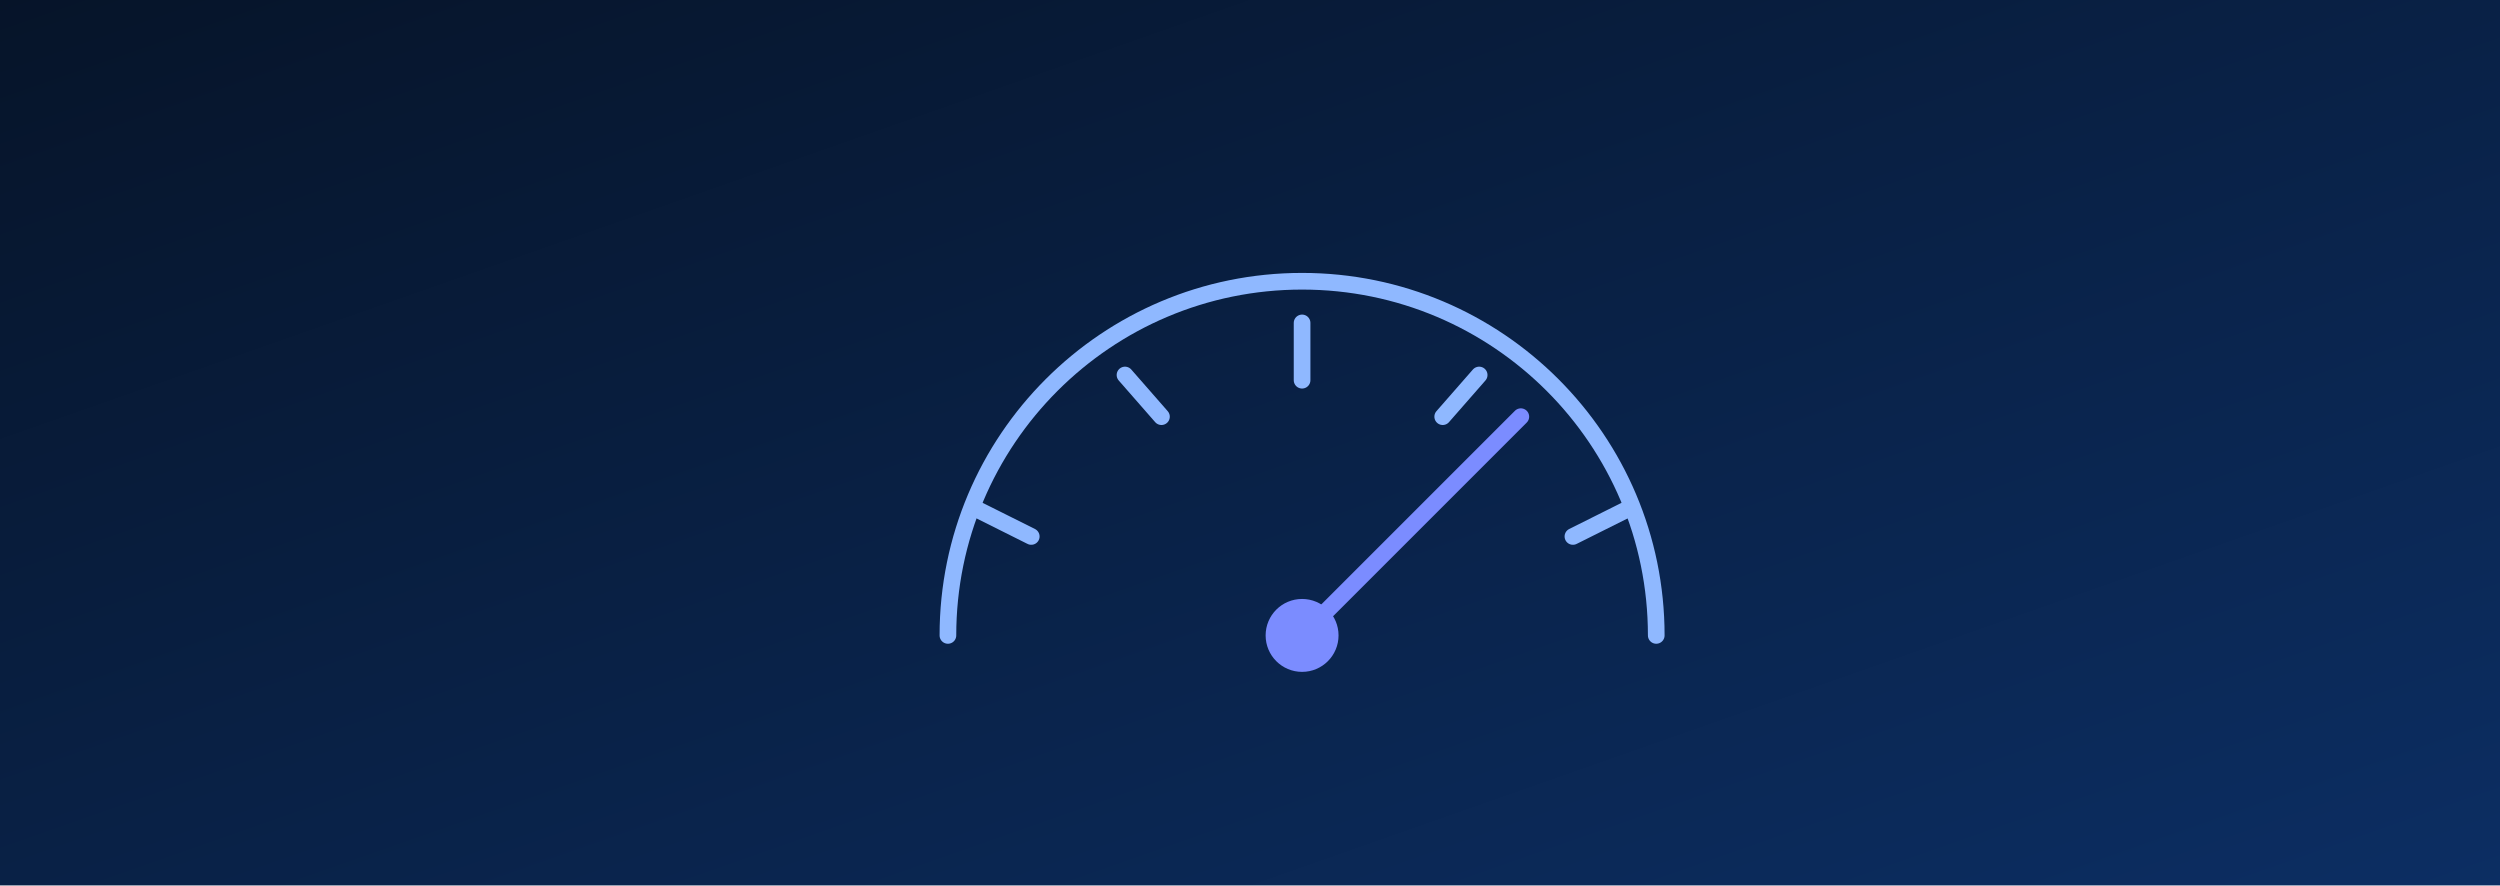
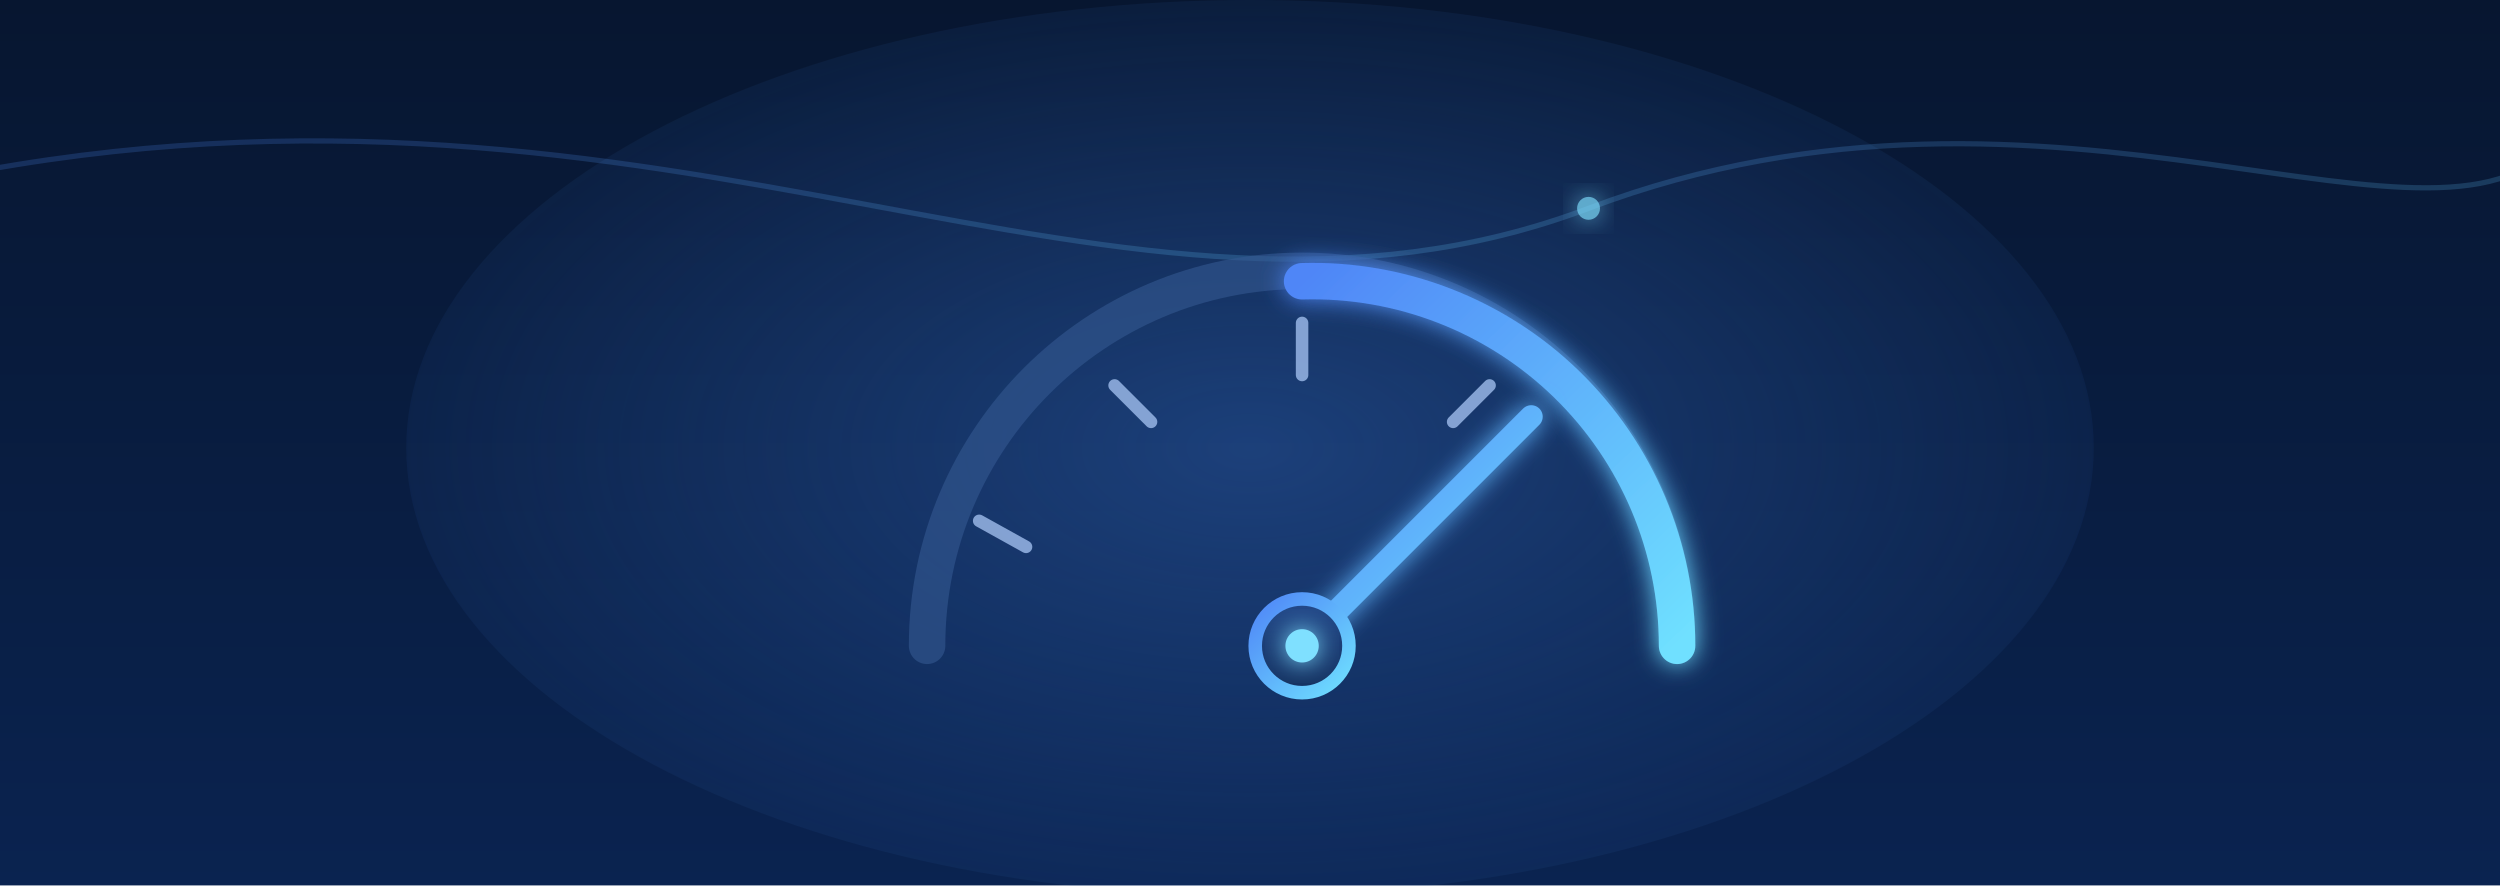
- <svg xmlns="http://www.w3.org/2000/svg" viewBox="0 0 480 170" role="img" aria-label="A readiness gauge with the needle in the controlled range">
+ <svg xmlns="http://www.w3.org/2000/svg" viewBox="0 0 480 170" role="img" aria-label="A readiness gauge with the glowing needle in the controlled range">
  <defs>
-     <linearGradient id="g" x1="0" y1="0" x2="1" y2="1">
-       <stop offset="0" stop-color="#061429" />
-       <stop offset="1" stop-color="#0c2e63" />
+     <linearGradient id="bgg" x1="0" y1="0" x2="0" y2="1">
+       <stop offset="0" stop-color="#071630" />
+       <stop offset="1" stop-color="#0a2350" />
    </linearGradient>
+     <radialGradient id="halo" cx="0.5" cy="0.5" r="0.62">
+       <stop offset="0" stop-color="#2f63b4" stop-opacity="0.5" />
+       <stop offset="1" stop-color="#2f63b4" stop-opacity="0" />
+     </radialGradient>
+     <linearGradient id="s" x1="0" y1="0" x2="1" y2="1">
+       <stop offset="0" stop-color="#4f86f7" />
+       <stop offset="1" stop-color="#6fe0ff" />
+     </linearGradient>
+     <linearGradient id="panel" x1="0" y1="0" x2="0" y2="1">
+       <stop offset="0" stop-color="#244a8c" />
+       <stop offset="1" stop-color="#14315f" />
+     </linearGradient>
+     <linearGradient id="area" x1="0" y1="0" x2="0" y2="1">
+       <stop offset="0" stop-color="#4f86f7" stop-opacity="0.45" />
+       <stop offset="1" stop-color="#4f86f7" stop-opacity="0" />
+     </linearGradient>
+     <filter id="gl" x="-60%" y="-60%" width="220%" height="220%">
+       <feGaussianBlur stdDeviation="2.3" result="b" />
+       <feMerge>
+         <feMergeNode in="b" />
+         <feMergeNode in="SourceGraphic" />
+       </feMerge>
+     </filter>
  </defs>
-   <rect width="480" height="170" fill="url(#g)" />
-   <g stroke="#8fb8ff" stroke-width="3.2" fill="none" stroke-linecap="round" stroke-linejoin="round">
-     <path d="M182 122 A68 68 0 0 1 318 122" />
-     <line x1="188" y1="98" x2="198" y2="103" />
-     <line x1="216" y1="72" x2="223" y2="80" />
-     <line x1="250" y1="62" x2="250" y2="73" />
-     <line x1="284" y1="72" x2="277" y2="80" />
-     <line x1="312" y1="98" x2="302" y2="103" />
-     <line x1="250" y1="122" x2="292" y2="80" stroke="#7b8cff" />
-     <circle cx="250" cy="122" r="7" fill="#7b8cff" stroke="none" />
+   <rect width="480" height="170" fill="url(#bgg)" />
+   <ellipse cx="240" cy="86" rx="162" ry="86" fill="url(#halo)" />
+   <path d="M-10 34 C 130 6,215 74,305 40 S 470 56,492 26" fill="none" stroke="url(#s)" stroke-width="1" opacity="0.20" />
+   <circle cx="305" cy="40" r="2.2" fill="#7fe0ff" filter="url(#gl)" opacity="0.7" />
+   <g fill="none" stroke="url(#s)" stroke-width="3.4" stroke-linecap="round" stroke-linejoin="round">
+     <path d="M178 124 A70 70 0 0 1 322 124" stroke="#345992" stroke-opacity="0.6" stroke-width="7" />
+     <path d="M250 54 A70 70 0 0 1 322 124" stroke="url(#s)" stroke-width="7" filter="url(#gl)" />
+     <g stroke="#9fbdec" stroke-width="2.4" opacity="0.8">
+       <line x1="188" y1="100" x2="197" y2="105" />
+       <line x1="214" y1="74" x2="221" y2="81" />
+       <line x1="250" y1="62" x2="250" y2="72" />
+       <line x1="286" y1="74" x2="279" y2="81" />
+     </g>
+     <line x1="250" y1="124" x2="294" y2="80" stroke="url(#s)" stroke-width="4.4" filter="url(#gl)" />
+     <circle cx="250" cy="124" r="9" fill="url(#panel)" stroke="url(#s)" stroke-width="2.6" />
+     <circle cx="250" cy="124" r="3.2" fill="#7fe0ff" stroke="none" filter="url(#gl)" />
  </g>
</svg>
